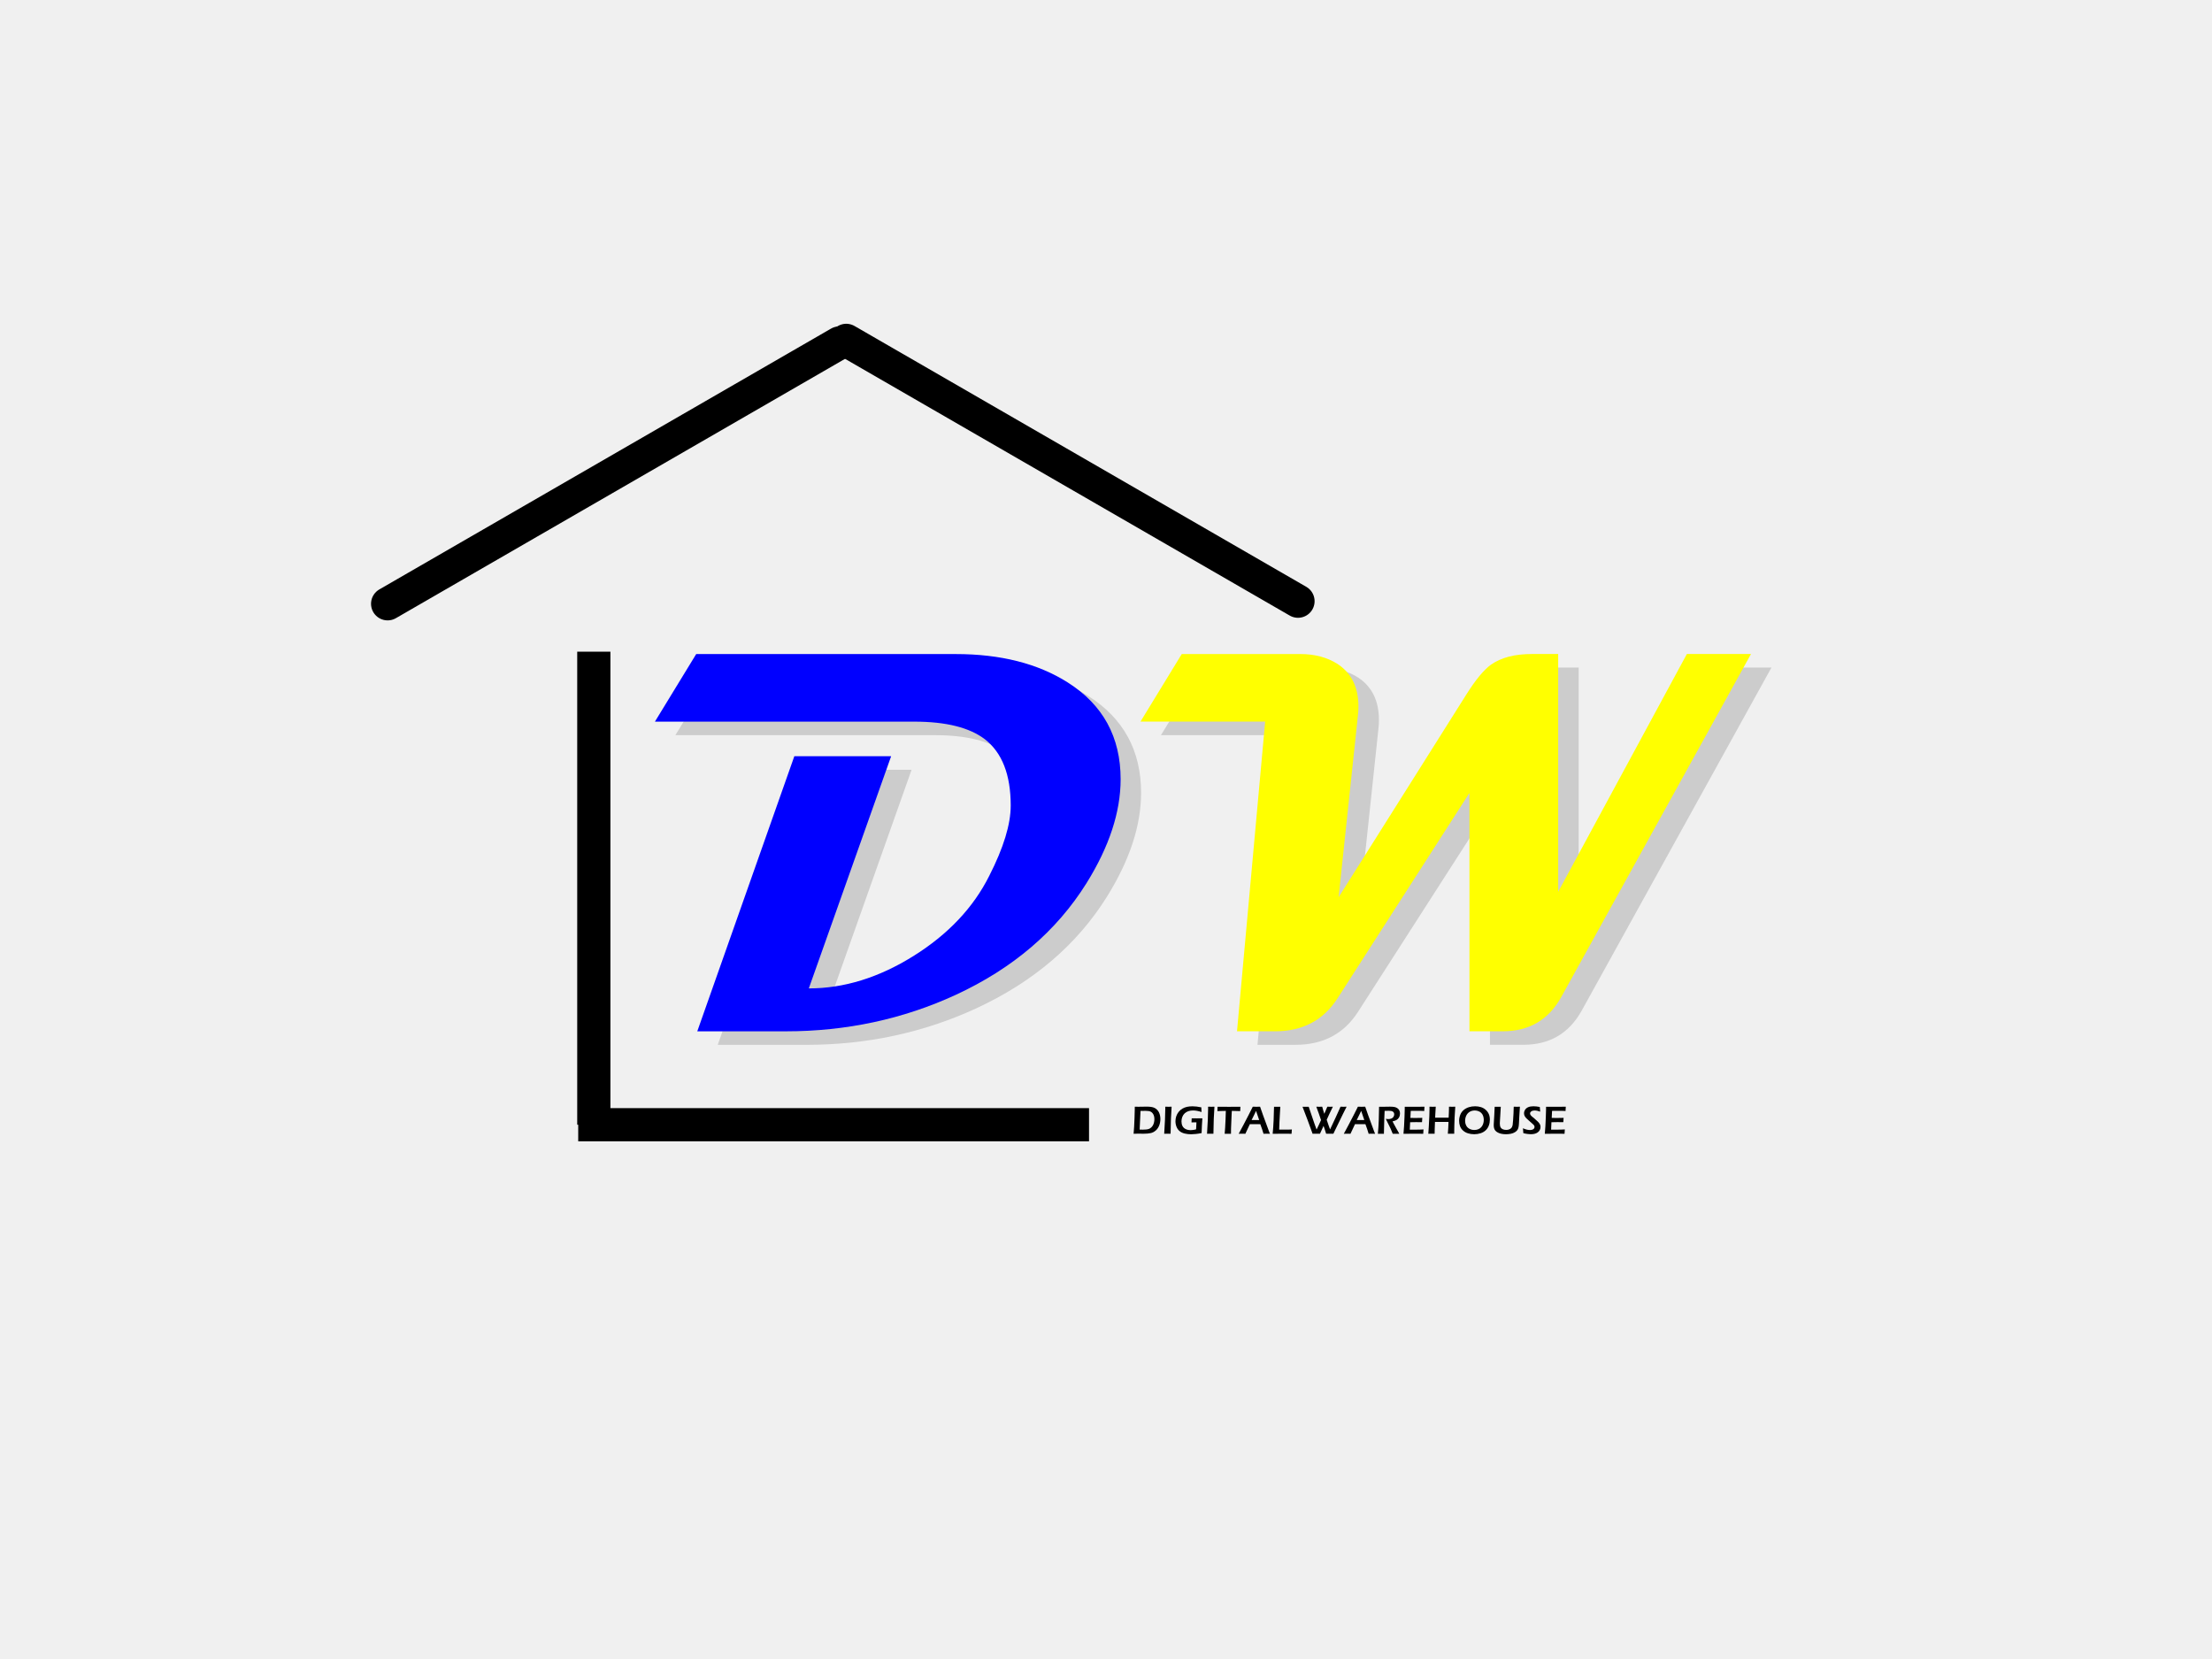
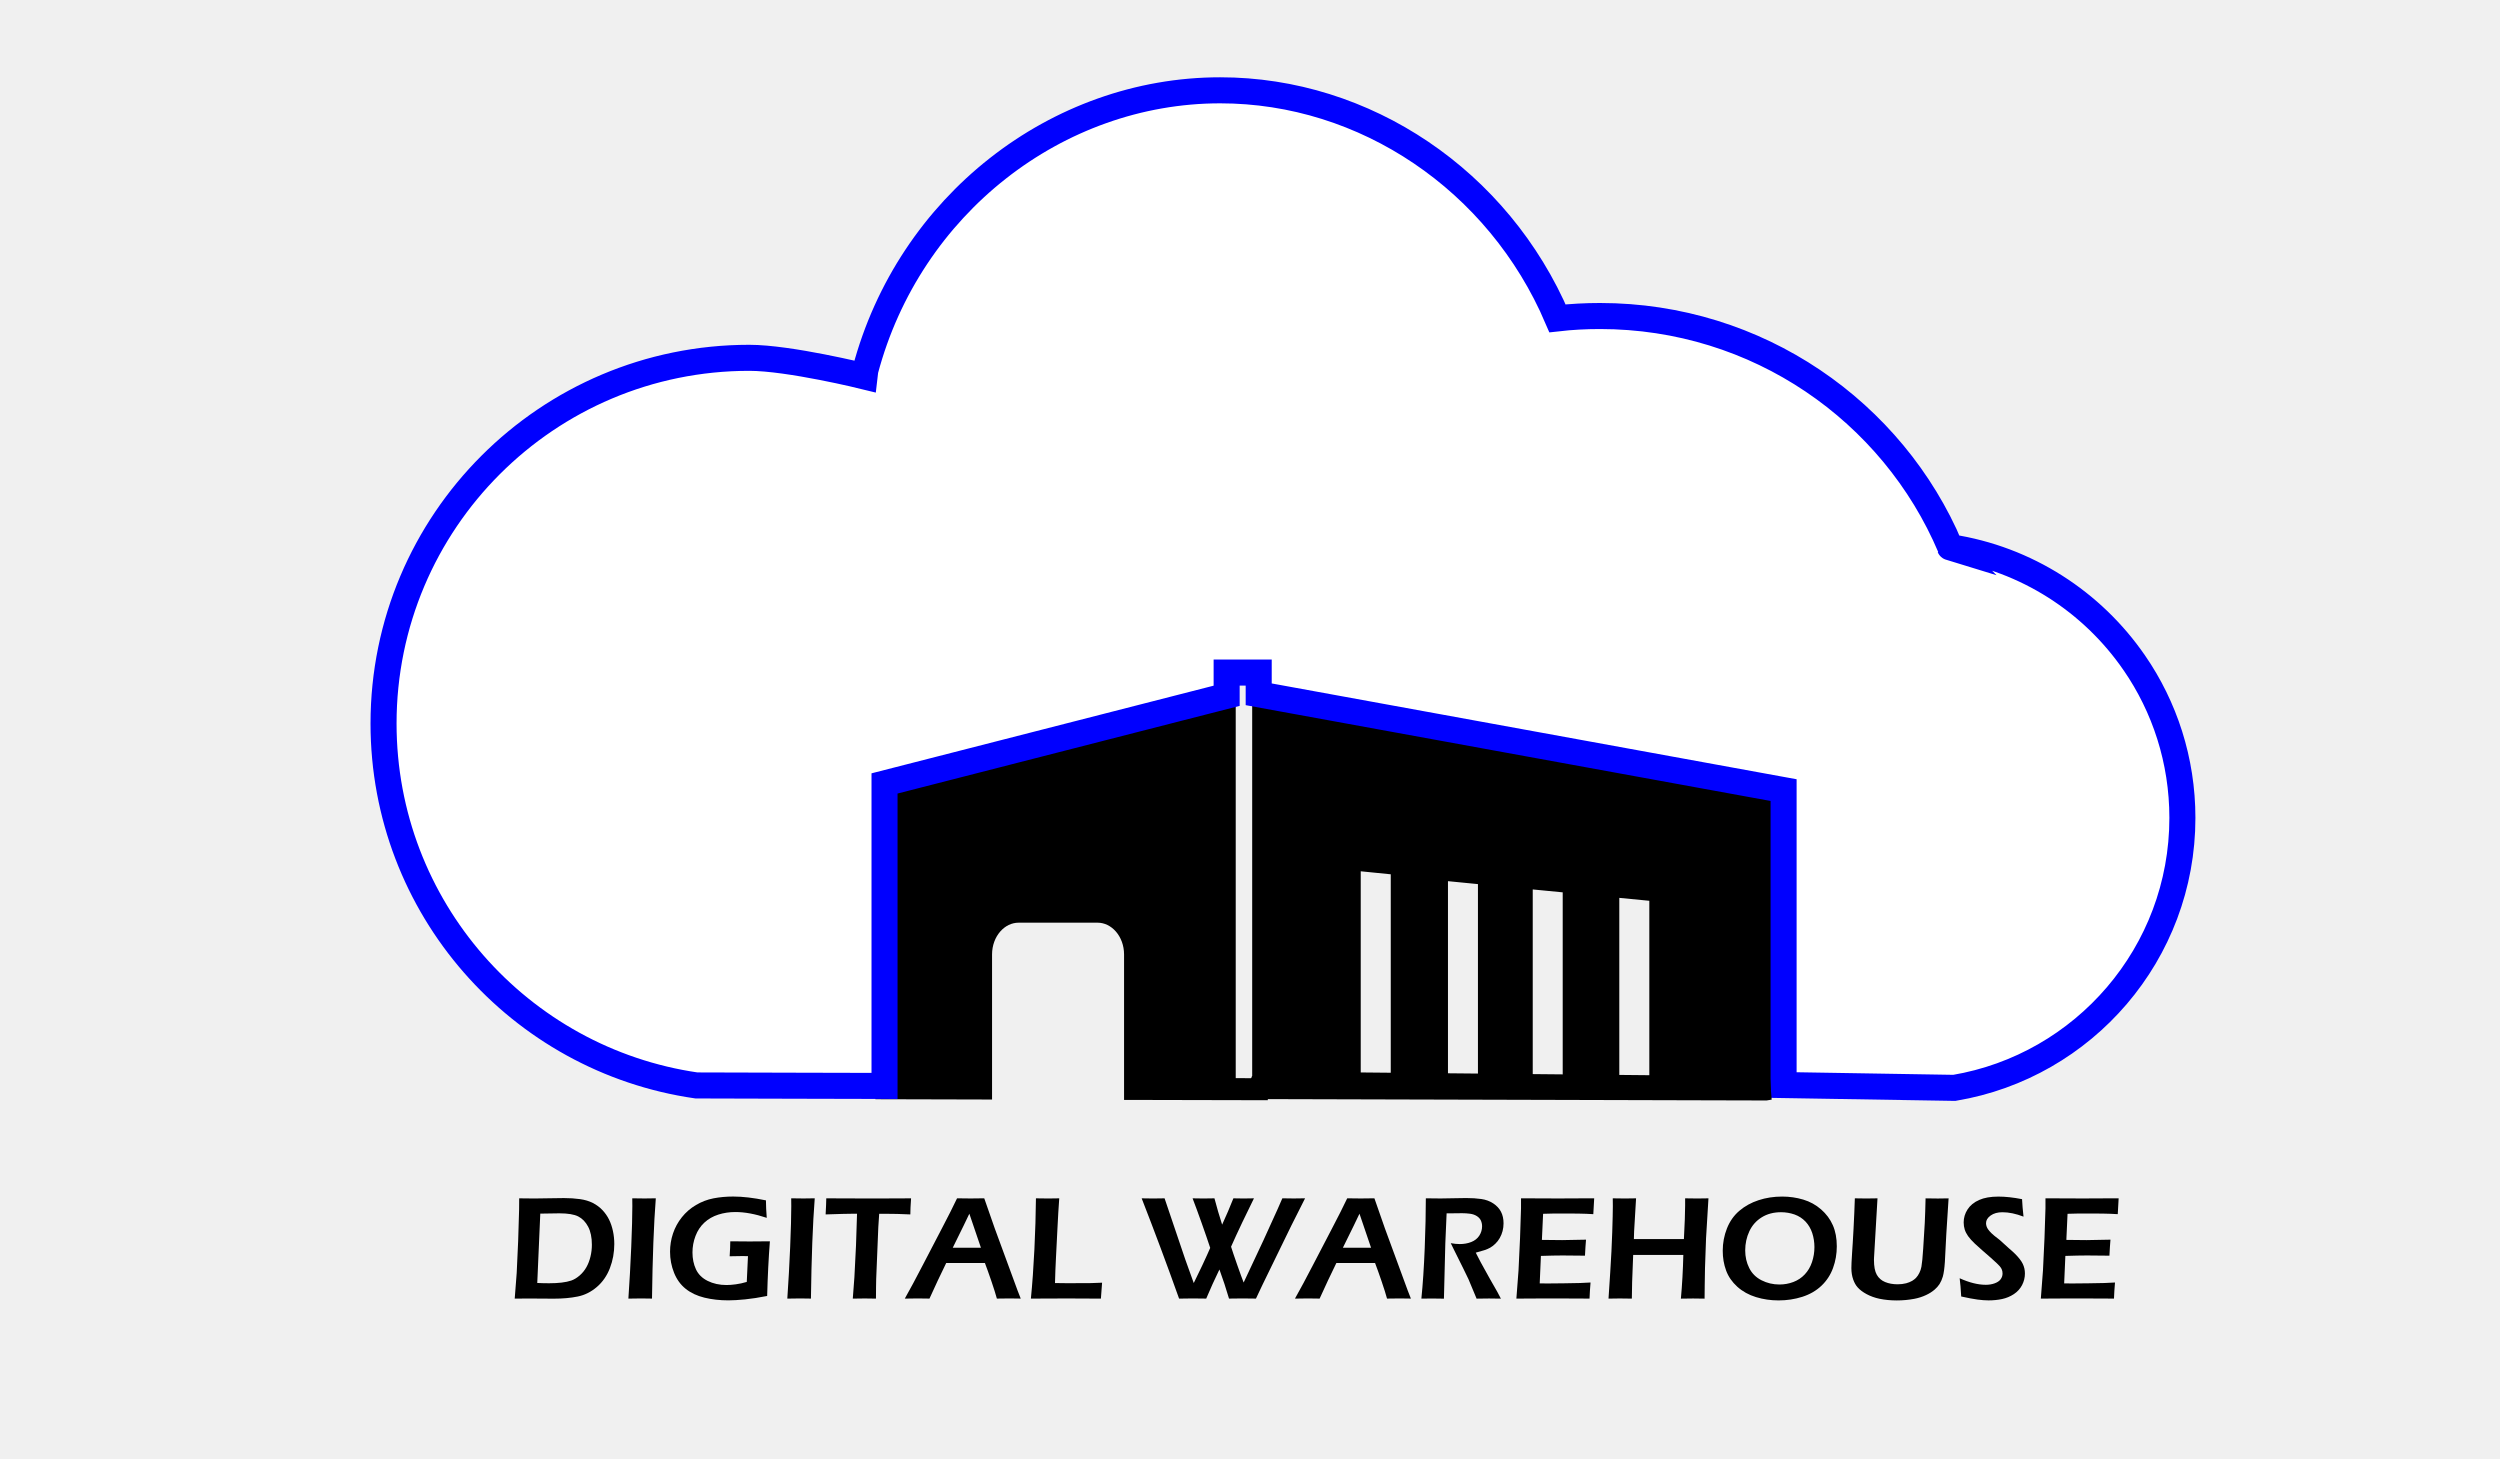
- <svg xmlns="http://www.w3.org/2000/svg" version="1.1" id="Layer_1" x="0px" y="0px" viewBox="0 0 800 600" style="enable-background:new 0 0 800 600;" xml:space="preserve">
+ <svg xmlns="http://www.w3.org/2000/svg" version="1.1" id="Layer_1" x="0px" y="0px" viewBox="0 0 960 560" style="enable-background:new 0 0 960 560;" xml:space="preserve">
  <style type="text/css">
- 	.st0{fill:#CCCCCC;}
- 	.st1{fill:none;}
- 	.st2{fill:#0000FF;}
- 	.st3{fill:#FFFF00;}
- 	.st4{stroke:#000000;stroke-width:12;stroke-linecap:round;stroke-miterlimit:10;}
- 	.st5{stroke:#000000;stroke-width:12;stroke-miterlimit:10;}
- 	.st6{fill:url(#SVGID_1_);stroke:#000000;stroke-width:12;stroke-miterlimit:10;}
+ 	.st0{stroke:#000000;stroke-width:5;stroke-miterlimit:10;}
+ 	.st1{stroke:#000000;stroke-width:7;stroke-miterlimit:10;}
+ 	.st2{fill:#FFFFFF;stroke:#0000FF;stroke-width:10;stroke-miterlimit:10;}
+ 	.st3{fill:none;stroke:#000000;stroke-width:9;stroke-miterlimit:10;}
+ 	.st4{fill:none;}
</style>
+   <polygon class="st0" points="635.84,416.97 635.84,343.63 619.31,342.03 619.31,416.86 602.58,416.74 602.58,340.39 586.07,338.79   586.07,416.63 570.03,416.54 570.03,337.23 553.52,335.61 553.52,416.42 536.55,415.75 536.55,333.47 520.02,331.81 520.02,415.09   504.02,416.09 484.77,415.96 483.34,415.94 483.34,266.61 684.91,303.4 684.91,416.66 750.47,417.74 " />
+   <path class="st1" d="M483.34,417.55v1.43l-48.2-0.11v-52.36c0-8.68-6.13-15.7-13.69-15.7h-30.29c-7.58,0-13.71,7.01-13.71,15.7v52.2  l-37.8-0.1V302.45l131.37-33.66v148.68L483.34,417.55z" />
+   <path class="st2" d="M838.04,314.07c0,52.07-37.88,95.31-87.57,103.67l-65.57-1.08V303.4l-201.56-36.79v-8.35h-12.31v8.92  l-131.37,33.66V417l-32.42-0.08h-0.11l-39.66-0.11h-0.05c-67.94-9.82-120.14-68.31-120.14-138.97  c0-77.56,62.89-140.44,140.44-140.44c15.36,0,44.28,7.14,44.28,7.14c0.09-0.77,0.18-1.53,0.27-2.3  C349.1,78.75,405.8,34.69,468.55,34.68c55.6-0.01,106.91,34.56,129.53,87.57c5.34-0.61,10.79-0.9,16.31-0.9  c60.53,0,112.45,36.61,134.54,88.79c-0.3-0.05-0.27,0.03,0.06,0.13c-0.03-0.03-0.05-0.08-0.06-0.13  c29.23,4.46,54.51,20.98,70.59,44.32c0.02,0.02,0.02,0.02,0.03,0.03C831.22,271.42,838.04,291.95,838.04,314.07z" />
+   <path class="st3" d="M679.57,417.82c-0.53,0.09-1.05,0.17-1.58,0.26l-23.09-0.06l-170.96-0.47l-0.6-0.01l0.62-0.04l0.42-1.05  l-0.45,1.1l0.02-0.05l14.56-0.95l12.49,0.09l12.14,0.09l11.73,0.09l12.13,0.09v0.54h-12.13v-0.63l12.13,0.09l11.78,0.07l12.13,0.09  v0.38H558.8v-0.47l12.13,0.09l12.29,0.09l12.14,0.09v0.21h-12.14v-0.3l-12.29-0.17l-12.13-0.17l-11.78-0.16l-12.13-0.17l-12.46-0.17  l-12.14-0.51v0.66h12.14v-0.15L679.57,417.82z" />
  <g>
-     <path class="st0" d="M412.69,286.72c0,11.83-4.11,24.34-12.31,37.53c-10.86,17.39-26.63,30.87-47.32,40.44   c-19.07,8.79-39.56,13.19-61.48,13.19h-32l35.1-99.49h35.01l-29.77,83.97c12.73,0,25.36-3.91,37.87-11.73   c12.51-7.82,21.64-17.49,27.39-28.99c5.17-10.15,7.76-18.62,7.76-25.41c0-11.12-3.1-19.1-9.31-23.95c-5.56-4.27-14.09-6.4-25.6-6.4   h-93.77l14.93-24.44h93.86c16.22,0,29.74,3.43,40.53,10.28C406.33,259.79,412.69,271.46,412.69,286.72z" />
-     <path class="st0" d="M640.67,241.43l-68.65,124.12c-4.59,8.21-11.6,12.31-21.04,12.31h-12.12v-86.2l-47.71,74.28   c-5.11,7.95-12.64,11.93-22.59,11.93h-13.77l10.18-112h-45.09l14.93-24.44h42.86c5.24,0,9.73,1.2,13.48,3.59   c5.04,3.3,7.56,8.44,7.56,15.42c0,1.03-0.06,2.1-0.19,3.2l-6.98,65.74l46.25-73.41c3.3-5.24,6.24-8.79,8.82-10.67   c3.62-2.58,8.57-3.88,14.84-3.88h9.5v86.01l46.54-86.01H640.67z" />
+     <path d="M197.65,498.67l0.76-9.82l0.56-12.27l0.37-12.22c0.02-0.53,0.03-1.93,0.03-4.2c2.09,0.04,4.05,0.06,5.9,0.06   c1.37,0,3.18-0.03,5.43-0.08c2.25-0.06,4.19-0.08,5.83-0.08c2.22,0,4.27,0.13,6.17,0.4c1.89,0.26,3.54,0.76,4.95,1.48   c1.41,0.72,2.63,1.63,3.67,2.72c1.03,1.09,1.88,2.3,2.54,3.63c0.66,1.33,1.16,2.8,1.51,4.43c0.35,1.63,0.52,3.29,0.52,4.98   c0,3.24-0.56,6.32-1.68,9.24c-1.12,2.92-2.79,5.34-5.01,7.25s-4.68,3.14-7.38,3.68c-2.7,0.55-5.76,0.82-9.18,0.82l-9.59-0.06   C202.44,498.61,200.64,498.63,197.65,498.67z M206.31,492.66c1.54,0.08,3.07,0.11,4.57,0.11c1.71,0,3.3-0.08,4.75-0.25   c1.46-0.17,2.71-0.44,3.77-0.8c1.05-0.37,2.11-1.01,3.18-1.93c1.06-0.92,1.93-1.99,2.61-3.2c0.68-1.21,1.19-2.56,1.55-4.05   c0.36-1.49,0.54-3,0.54-4.54c0-2.82-0.48-5.14-1.44-6.96c-0.96-1.81-2.22-3.12-3.79-3.92c-1.57-0.8-3.99-1.2-7.27-1.2   c-2.13,0-4.56,0.04-7.31,0.11L206.31,492.66z" />
+     <path d="M241.3,498.67c0.45-6.47,0.81-13.11,1.1-19.91c0.28-6.8,0.42-12,0.42-15.59l-0.03-3.02l4.72,0.06   c0.26,0,1.7-0.02,4.32-0.06c-0.77,9.89-1.25,22.73-1.46,38.51l-4.15-0.06C245.52,498.61,243.88,498.63,241.3,498.67z" />
+     <path d="M280.43,476.66c2.6,0.04,5.08,0.06,7.45,0.06c3.1,0,5.69-0.02,7.76-0.06c-0.49,6.3-0.85,13.3-1.05,20.99   c-3.12,0.62-5.94,1.06-8.46,1.31c-2.52,0.25-4.66,0.38-6.43,0.38c-3.31,0-6.38-0.35-9.21-1.04c-2.83-0.7-5.22-1.82-7.18-3.39   c-1.96-1.56-3.45-3.62-4.47-6.16c-1.02-2.55-1.54-5.24-1.54-8.08c0-2.43,0.38-4.77,1.14-7.03c0.76-2.26,1.89-4.33,3.39-6.21   c1.5-1.88,3.3-3.45,5.42-4.7c2.12-1.25,4.36-2.11,6.74-2.57c2.38-0.46,4.9-0.69,7.55-0.69c3.65,0,7.84,0.49,12.58,1.47   c0.02,2.13,0.12,4.37,0.31,6.71c-4.44-1.49-8.46-2.23-12.05-2.23c-2.31,0-4.5,0.33-6.56,0.99s-3.84,1.68-5.33,3.06   c-1.5,1.38-2.63,3.09-3.41,5.13c-0.78,2.04-1.17,4.15-1.17,6.33c0,2.43,0.45,4.59,1.34,6.5c0.89,1.91,2.39,3.39,4.5,4.44   c2.11,1.05,4.52,1.58,7.25,1.58c1,0,2.17-0.09,3.53-0.27c1.35-0.18,2.76-0.48,4.23-0.92l0.46-9.9l-2.23-0.03   c-1.26,0-2.86,0.03-4.8,0.08C280.35,479.93,280.43,478,280.43,476.66z" />
+     <path d="M302.33,498.67c0.45-6.47,0.81-13.11,1.1-19.91c0.28-6.8,0.42-12,0.42-15.59l-0.03-3.02l4.72,0.06   c0.26,0,1.7-0.02,4.32-0.06c-0.77,9.89-1.25,22.73-1.46,38.51l-4.15-0.06C306.54,498.61,304.91,498.63,302.33,498.67z" />
+     <path d="M327.47,498.67l0.62-8.24l0.62-12.27l0.39-12.08h-1.97l-1.83,0.03l-1.75,0.03l-6.51,0.2c0.15-2.71,0.23-4.77,0.25-6.18   c5.42,0.04,11.08,0.06,17.01,0.06l10.13-0.03l5.42-0.03c-0.19,2.68-0.28,4.74-0.28,6.18c-3.4-0.17-6.67-0.25-9.79-0.25h-2.17   l-0.34,5.15l-0.81,19.83l-0.06,3.32c-0.02,1.37-0.03,2.8-0.03,4.28l-4.29-0.06C331.6,498.61,330.06,498.63,327.47,498.67z" />
+     <path d="M347.44,498.67c1.96-3.46,4.25-7.74,6.89-12.84l7.42-14.25c2.31-4.4,4.23-8.21,5.76-11.43c2.44,0.04,4.18,0.06,5.19,0.06   c1.79,0,3.54-0.02,5.25-0.06l4.03,11.54l8.77,23.87l1.21,3.1l-4.23-0.06c-0.98,0-2.62,0.02-4.93,0.06   c-0.45-1.67-1.16-3.93-2.13-6.77c-0.97-2.84-1.8-5.14-2.47-6.91h-14.85c-2.2,4.48-4.34,9.04-6.43,13.68l-4.6-0.06   C351.46,498.61,349.83,498.63,347.44,498.67z M365.86,479.12h10.81l-4.44-13.06l-2.28,4.75L365.86,479.12z" />
+     <path d="M395.86,498.67c0.56-5.66,1.01-11.97,1.35-18.92c0.34-6.95,0.53-13.48,0.59-19.59c1.92,0.04,3.52,0.06,4.8,0.06   c0.87,0,2.25-0.02,4.15-0.06c-0.25,3.39-0.48,7.24-0.69,11.57l-0.57,11.31c-0.17,3.24-0.3,6.45-0.37,9.65l4.86,0.06   c4.56,0,7.55-0.01,8.98-0.04c1.43-0.03,2.84-0.08,4.24-0.16c-0.17,1.84-0.32,3.88-0.45,6.12c-4.95-0.04-9.18-0.06-12.7-0.06   l-8.89,0.03L395.86,498.67z" />
+     <path d="M452.77,498.67c-4.61-12.94-9.4-25.78-14.37-38.51c1.8,0.04,3.27,0.06,4.4,0.06c1.24,0,2.71-0.02,4.4-0.06l7.9,23.34   l3.3,9.19c0.71-1.39,1.79-3.62,3.23-6.69c1.44-3.07,2.47-5.34,3.09-6.81c-0.87-2.63-1.96-5.82-3.29-9.56s-2.49-6.9-3.48-9.47   c1.6,0.04,3,0.06,4.2,0.06c1.33,0,2.74-0.02,4.2-0.06c0.89,3.4,1.87,6.77,2.95,10.1c1.57-3.4,3.01-6.77,4.32-10.1   c1.64,0.04,2.96,0.06,3.95,0.06c1.15,0,2.47-0.02,3.95-0.06c-1.21,2.41-2.7,5.48-4.48,9.22c-1.78,3.74-3.21,6.86-4.31,9.36   c0.42,1.36,1.19,3.65,2.33,6.89c1.13,3.24,1.97,5.53,2.5,6.86l7.57-16.14l5.49-12.08l1.8-4.12c1.81,0.04,3.26,0.06,4.35,0.06   c1.21,0,2.67-0.02,4.38-0.06l-5.3,10.52l-11.08,22.74l-2.48,5.25c-2.01-0.04-3.73-0.06-5.16-0.06c-1.5,0-3.24,0.02-5.19,0.06   c-1.11-3.79-2.34-7.52-3.68-11.18c-1.78,3.66-3.47,7.39-5.07,11.18c-2.01-0.04-3.75-0.06-5.22-0.06   C456.45,498.61,454.71,498.63,452.77,498.67z" />
+     <path d="M497.26,498.67c1.96-3.46,4.25-7.74,6.89-12.84l7.42-14.25c2.31-4.4,4.23-8.21,5.76-11.43c2.45,0.04,4.18,0.06,5.19,0.06   c1.79,0,3.54-0.02,5.25-0.06l4.03,11.54l8.77,23.87l1.21,3.1l-4.23-0.06c-0.98,0-2.62,0.02-4.93,0.06   c-0.45-1.67-1.16-3.93-2.13-6.77c-0.97-2.84-1.8-5.14-2.47-6.91h-14.85c-2.2,4.48-4.34,9.04-6.43,13.68l-4.6-0.06   C501.27,498.61,499.65,498.63,497.26,498.67z M515.67,479.12h10.81l-4.44-13.06l-2.28,4.75L515.67,479.12z" />
+     <path d="M545.81,498.67c0.57-5.6,0.99-12.05,1.28-19.33s0.43-13.67,0.43-19.19c2.26,0.04,4.15,0.06,5.67,0.06   c1.64,0,3.24-0.03,4.81-0.08c1.57-0.06,3.23-0.08,4.98-0.08c2.18,0,4.13,0.12,5.85,0.37s3.25,0.81,4.58,1.69   c1.33,0.88,2.33,1.96,2.98,3.22c0.65,1.26,0.97,2.73,0.97,4.4c0,1.05-0.12,2.05-0.37,3c-0.25,0.95-0.61,1.84-1.09,2.68   c-0.48,0.84-1.05,1.57-1.71,2.2c-0.66,0.63-1.31,1.13-1.96,1.5c-0.65,0.37-1.39,0.68-2.21,0.95c-0.83,0.26-1.94,0.58-3.33,0.96   l1.92,3.72c0.62,1.18,1.8,3.31,3.53,6.38l2.85,4.99c0.15,0.26,0.6,1.12,1.35,2.57c-2.3-0.04-3.82-0.06-4.55-0.06   c-0.91,0-2.5,0.02-4.78,0.06l-3.13-7.5c-0.54-1.15-1.2-2.5-1.97-4.06l-3.41-6.86c-0.34-0.64-0.81-1.6-1.41-2.88   c1.26,0.23,2.41,0.34,3.45,0.34c1.62,0,3.1-0.26,4.43-0.79c1.34-0.53,2.36-1.34,3.08-2.44c0.71-1.1,1.07-2.3,1.07-3.6   c0-0.79-0.16-1.52-0.46-2.2c-0.31-0.68-0.83-1.25-1.57-1.72c-0.73-0.47-1.61-0.77-2.62-0.9s-2.03-0.2-3.05-0.2   c-0.56,0-1.34,0.01-2.31,0.03c-0.98,0.02-2.18,0.03-3.61,0.03l-0.5,11.6l-0.53,21.16l-4.38-0.06   C549.38,498.61,547.96,498.63,545.81,498.67z" />
+     <path d="M582.29,498.67l0.82-10.81l0.59-12.5l0.37-11.37v-3.84c4.65,0.04,9.49,0.06,14.53,0.06l5.42-0.03l8.15-0.03l-0.34,6.09   l-2.68-0.14c-0.73-0.04-1.75-0.07-3.05-0.08c-1.3-0.02-2.62-0.03-3.98-0.03c-2.93,0-4.83,0-5.69,0.01   c-0.86,0.01-2.15,0.04-3.88,0.1l-0.46,10.02c2.58,0.06,5.17,0.08,7.79,0.08c1.81,0,4.85-0.06,9.15-0.17   c-0.15,1.71-0.28,3.76-0.4,6.15c-5.02-0.06-7.9-0.08-8.63-0.08c-2.22,0-4.98,0.06-8.29,0.17l-0.46,10.55l3.1,0.03   c0.9,0,2.97-0.02,6.21-0.06l6.12-0.11l4.09-0.2c-0.19,2.18-0.32,4.24-0.39,6.18c-4.89-0.04-9.3-0.06-13.23-0.06l-9.28,0.03   L582.29,498.67z" />
+     <path d="M617.67,498.67l0.66-10.13c0.36-5.53,0.62-10.66,0.77-15.39s0.23-8.03,0.23-9.89l-0.03-3.1c2.21,0.04,3.78,0.06,4.7,0.06   c0.69,0,2.11-0.02,4.25-0.06l-0.75,12.72l-0.09,2.93h19.21l0.35-7.63c0.08-2.62,0.12-4.34,0.12-5.17v-2.85l4.72,0.06   c0.41,0,1.83-0.02,4.24-0.06l-0.93,15.38l-0.4,11.4l-0.11,6.69c-0.04,2.75-0.05,4.43-0.05,5.05l-4.41-0.06   c-0.55,0-2.11,0.02-4.69,0.06c0.49-5.32,0.8-10.92,0.94-16.79h-19.26l-0.4,10.38l-0.11,6.4l-4.63-0.06   C621.49,498.61,620.05,498.63,617.67,498.67z" />
+     <path d="M684.37,459.48c2.8,0,5.49,0.39,8.07,1.16s4.86,2.03,6.86,3.77c1.99,1.74,3.5,3.77,4.51,6.08c1.02,2.31,1.52,5.01,1.52,8.1   c0,2.9-0.48,5.67-1.44,8.31s-2.45,4.92-4.46,6.83s-4.46,3.32-7.35,4.25c-2.89,0.92-5.92,1.38-9.1,1.38c-3.01,0-5.9-0.42-8.68-1.27   c-2.77-0.85-5.16-2.17-7.17-3.98c-2-1.81-3.44-3.88-4.3-6.22c-0.87-2.34-1.3-4.88-1.3-7.6c0-2.99,0.54-5.85,1.62-8.58   c1.08-2.73,2.67-4.98,4.77-6.77c2.1-1.79,4.55-3.14,7.36-4.06C678.11,459.94,681.14,459.48,684.37,459.48z M683.92,465.49   c-2.84,0-5.31,0.65-7.42,1.96c-2.11,1.31-3.69,3.09-4.75,5.36c-1.06,2.27-1.59,4.72-1.59,7.35c0,2.45,0.51,4.7,1.54,6.76   s2.6,3.63,4.73,4.71c2.13,1.08,4.42,1.62,6.88,1.62c1.86,0,3.64-0.32,5.33-0.96c1.69-0.64,3.16-1.61,4.39-2.92   c1.23-1.31,2.16-2.88,2.78-4.73c0.62-1.84,0.93-3.76,0.93-5.76c0-1.86-0.28-3.65-0.83-5.36c-0.56-1.71-1.42-3.18-2.58-4.42   c-1.17-1.23-2.57-2.14-4.22-2.74C687.45,465.79,685.73,465.49,683.92,465.49z" />
+     <path d="M712.26,460.16c2.18,0.04,3.65,0.06,4.42,0.06c0.96,0,2.38-0.02,4.28-0.06l-1.33,22.77c-0.02,0.26-0.03,0.55-0.03,0.85   c0,2.54,0.36,4.45,1.09,5.73c0.72,1.28,1.79,2.21,3.19,2.79c1.4,0.58,3.01,0.87,4.81,0.87c1.15,0,2.24-0.13,3.27-0.39   c0.85-0.23,1.62-0.54,2.31-0.93c0.56-0.34,1.06-0.73,1.5-1.18c0.51-0.54,0.93-1.18,1.27-1.89c0.36-0.7,0.62-1.49,0.79-2.37   c0.24-1.33,0.47-3.66,0.68-6.97l0.6-9.82c0.13-2.86,0.24-6.01,0.31-9.45c2.12,0.04,3.7,0.06,4.73,0.06l4.11-0.06l-0.87,13.6   l-0.56,10.81c-0.17,2.52-0.43,4.4-0.79,5.64c-0.3,1.03-0.72,1.99-1.27,2.88c-0.53,0.79-1.16,1.5-1.89,2.12   c-0.94,0.81-2.04,1.51-3.3,2.09c-1.41,0.66-2.91,1.14-4.49,1.44c-2.18,0.41-4.43,0.62-6.74,0.62c-2.37,0-4.59-0.22-6.66-0.65   c-1.77-0.38-3.39-0.96-4.87-1.75s-2.65-1.67-3.51-2.65c-0.7-0.79-1.25-1.78-1.67-2.96c-0.47-1.32-0.71-2.78-0.71-4.4   c0-0.56,0.02-1.29,0.06-2.19c0.04-0.89,0.1-2.04,0.2-3.46l0.26-3.98c0.09-1.24,0.2-3.07,0.31-5.47l0.29-6.12   C712.14,464.04,712.2,462.19,712.26,460.16z" />
+     <path d="M753.1,497.85c-0.15-2.86-0.35-5.19-0.59-7c3.69,1.67,7.04,2.51,10.04,2.51c1.2,0,2.33-0.18,3.37-0.55   c1.04-0.37,1.81-0.88,2.31-1.55c0.5-0.67,0.75-1.42,0.75-2.24c0-0.64-0.12-1.21-0.36-1.72c-0.36-0.7-0.96-1.42-1.8-2.17   c-1.08-1.03-2.99-2.74-5.75-5.11c-1.32-1.15-2.22-1.96-2.72-2.45c-1.13-1.07-1.99-2.04-2.6-2.89c-0.6-0.86-1.04-1.71-1.3-2.55   c-0.26-0.85-0.4-1.75-0.4-2.71c0-1.77,0.49-3.43,1.48-4.98s2.46-2.77,4.43-3.64c1.96-0.88,4.44-1.31,7.43-1.31   c2.69,0,5.72,0.33,9.08,0.99c0.09,1.96,0.28,4.19,0.56,6.71c-2.93-1.13-5.63-1.69-8.11-1.69c-1.84,0-3.35,0.42-4.52,1.26   c-1.17,0.84-1.76,1.81-1.76,2.92c0,0.3,0.04,0.62,0.12,0.95c0.08,0.33,0.21,0.65,0.37,0.96c0.16,0.31,0.46,0.71,0.88,1.21   c0.42,0.5,1.03,1.08,1.84,1.75c0.81,0.67,1.5,1.21,2.07,1.62l3.48,3.16c0.88,0.73,1.67,1.45,2.37,2.14c0.7,0.7,1.29,1.36,1.79,2   s0.89,1.25,1.17,1.83s0.49,1.18,0.63,1.79c0.14,0.61,0.21,1.26,0.21,1.93c0,1.58-0.37,3.07-1.1,4.47c-0.73,1.4-1.79,2.55-3.16,3.46   c-1.37,0.9-2.88,1.53-4.51,1.88c-1.64,0.35-3.37,0.52-5.19,0.52c-1.2,0-2.61-0.1-4.2-0.31   C757.82,498.83,755.71,498.43,753.1,497.85z" />
+     <path d="M783.68,498.67l0.82-10.81l0.59-12.5l0.37-11.37v-3.84c4.65,0.04,9.49,0.06,14.53,0.06l5.42-0.03l8.15-0.03l-0.34,6.09   l-2.68-0.14c-0.73-0.04-1.75-0.07-3.05-0.08c-1.3-0.02-2.62-0.03-3.98-0.03c-2.93,0-4.83,0-5.69,0.01   c-0.86,0.01-2.15,0.04-3.88,0.1l-0.46,10.02c2.58,0.06,5.17,0.08,7.79,0.08c1.81,0,4.85-0.06,9.15-0.17   c-0.15,1.71-0.28,3.76-0.4,6.15c-5.02-0.06-7.9-0.08-8.63-0.08c-2.22,0-4.98,0.06-8.29,0.17l-0.46,10.55l3.1,0.03   c0.9,0,2.97-0.02,6.21-0.06l6.12-0.11l4.09-0.2c-0.19,2.18-0.32,4.24-0.39,6.18c-4.89-0.04-9.3-0.06-13.23-0.06l-9.28,0.03   L783.68,498.67z" />
  </g>
  <g>
-     <rect x="465.77" y="479.1" class="st1" width="3.67" height="12.22" />
-   </g>
-   <g>
-     <path class="st2" d="M405.29,281.83c0,11.83-4.11,24.34-12.31,37.53c-10.86,17.39-26.63,30.87-47.32,40.44   c-19.07,8.79-39.56,13.19-61.48,13.19h-32l35.1-99.49h35.01l-29.77,83.97c12.73,0,25.36-3.91,37.87-11.73   c12.51-7.82,21.64-17.49,27.39-28.99c5.17-10.15,7.76-18.62,7.76-25.41c0-11.12-3.1-19.1-9.31-23.95c-5.56-4.27-14.09-6.4-25.6-6.4   h-93.77l14.93-24.44h93.86c16.23,0,29.74,3.43,40.53,10.28C398.92,254.9,405.29,266.57,405.29,281.83z" />
-     <path class="st3" d="M633.26,236.54l-68.65,124.12c-4.59,8.21-11.6,12.31-21.04,12.31h-12.12v-86.2l-47.71,74.28   c-5.11,7.95-12.64,11.93-22.59,11.93h-13.77l10.18-112h-45.09l14.93-24.44h42.86c5.24,0,9.73,1.2,13.48,3.59   c5.04,3.3,7.56,8.44,7.56,15.42c0,1.03-0.06,2.1-0.19,3.2l-6.98,65.74l46.25-73.41c3.3-5.24,6.24-8.79,8.82-10.67   c3.62-2.58,8.57-3.88,14.84-3.88h9.5v86.01l46.54-86.01H633.26z" />
-   </g>
-   <line class="st4" x1="469.44" y1="217.43" x2="306.06" y2="123.1" />
-   <line class="st4" x1="140.19" y1="218.37" x2="303.56" y2="124.04" />
-   <line class="st5" x1="214.76" y1="406.77" x2="214.76" y2="235.69" />
-   <linearGradient id="SVGID_1_" gradientUnits="userSpaceOnUse" x1="209.117" y1="406.765" x2="393.861" y2="406.765">
-     <stop offset="0" style="stop-color:#0000FF" />
-     <stop offset="1" style="stop-color:#3DDEED;stop-opacity:0" />
-   </linearGradient>
-   <line class="st6" x1="209.12" y1="406.77" x2="393.86" y2="406.77" />
-   <g>
-     <path d="M409.98,410.04l0.19-2.49l0.14-3.12l0.09-3.1c0-0.13,0.01-0.49,0.01-1.07c0.53,0.01,1.03,0.01,1.5,0.01   c0.35,0,0.81-0.01,1.38-0.02c0.57-0.01,1.06-0.02,1.48-0.02c0.56,0,1.08,0.03,1.56,0.1c0.48,0.07,0.9,0.19,1.26,0.38   c0.36,0.18,0.67,0.41,0.93,0.69c0.26,0.28,0.48,0.58,0.64,0.92s0.29,0.71,0.38,1.12c0.09,0.41,0.13,0.83,0.13,1.26   c0,0.82-0.14,1.6-0.43,2.34s-0.71,1.36-1.27,1.84c-0.56,0.48-1.19,0.8-1.87,0.93c-0.68,0.14-1.46,0.21-2.33,0.21l-2.43-0.01   C411.19,410.03,410.74,410.03,409.98,410.04z M412.17,408.52c0.39,0.02,0.78,0.03,1.16,0.03c0.43,0,0.84-0.02,1.21-0.06   s0.69-0.11,0.96-0.2c0.27-0.09,0.54-0.26,0.81-0.49c0.27-0.23,0.49-0.5,0.66-0.81c0.17-0.31,0.3-0.65,0.39-1.03   s0.14-0.76,0.14-1.15c0-0.72-0.12-1.3-0.37-1.76c-0.24-0.46-0.56-0.79-0.96-1c-0.4-0.2-1.01-0.3-1.84-0.3   c-0.54,0-1.16,0.01-1.85,0.03L412.17,408.52z" />
-     <path d="M421.05,410.04c0.11-1.64,0.21-3.33,0.28-5.05s0.11-3.04,0.11-3.96l-0.01-0.77l1.2,0.01c0.07,0,0.43,0,1.1-0.01   c-0.2,2.51-0.32,5.77-0.37,9.77l-1.05-0.01C422.12,410.03,421.71,410.03,421.05,410.04z" />
-     <path d="M430.99,404.46c0.66,0.01,1.29,0.01,1.89,0.01c0.79,0,1.44,0,1.97-0.01c-0.13,1.6-0.21,3.38-0.27,5.33   c-0.79,0.16-1.51,0.27-2.15,0.33s-1.18,0.1-1.63,0.1c-0.84,0-1.62-0.09-2.34-0.26c-0.72-0.18-1.33-0.46-1.82-0.86   c-0.5-0.4-0.87-0.92-1.13-1.56c-0.26-0.65-0.39-1.33-0.39-2.05c0-0.62,0.1-1.21,0.29-1.78c0.19-0.57,0.48-1.1,0.86-1.58   s0.84-0.88,1.38-1.19s1.11-0.53,1.71-0.65s1.24-0.18,1.92-0.18c0.93,0,1.99,0.12,3.19,0.37c0,0.54,0.03,1.11,0.08,1.7   c-1.13-0.38-2.15-0.57-3.06-0.57c-0.59,0-1.14,0.08-1.67,0.25c-0.52,0.17-0.97,0.43-1.35,0.78c-0.38,0.35-0.67,0.79-0.87,1.3   c-0.2,0.52-0.3,1.05-0.3,1.61c0,0.62,0.11,1.17,0.34,1.65c0.23,0.48,0.61,0.86,1.14,1.13c0.53,0.27,1.15,0.4,1.84,0.4   c0.25,0,0.55-0.02,0.9-0.07c0.34-0.04,0.7-0.12,1.07-0.23l0.12-2.51l-0.57-0.01c-0.32,0-0.73,0.01-1.22,0.02   C430.96,405.28,430.99,404.79,430.99,404.46z" />
-     <path d="M436.54,410.04c0.11-1.64,0.21-3.33,0.28-5.05s0.11-3.04,0.11-3.96l-0.01-0.77l1.2,0.01c0.07,0,0.43,0,1.1-0.01   c-0.2,2.51-0.32,5.77-0.37,9.77l-1.05-0.01C437.61,410.03,437.2,410.03,436.54,410.04z" />
-     <path d="M442.92,410.04l0.16-2.09l0.16-3.11l0.1-3.06h-0.5l-0.46,0.01l-0.44,0.01l-1.65,0.05c0.04-0.69,0.06-1.21,0.06-1.57   c1.37,0.01,2.81,0.01,4.32,0.01l2.57-0.01l1.37-0.01c-0.05,0.68-0.07,1.2-0.07,1.57c-0.86-0.04-1.69-0.06-2.48-0.06h-0.55   l-0.08,1.31l-0.21,5.03l-0.01,0.84c0,0.35-0.01,0.71-0.01,1.09l-1.09-0.01C443.97,410.03,443.58,410.03,442.92,410.04z" />
-     <path d="M447.99,410.04c0.5-0.88,1.08-1.96,1.75-3.26l1.88-3.62c0.59-1.12,1.08-2.08,1.46-2.9c0.62,0.01,1.06,0.01,1.32,0.01   c0.45,0,0.9,0,1.33-0.01l1.02,2.93l2.23,6.06l0.31,0.79l-1.07-0.01c-0.25,0-0.67,0-1.25,0.01c-0.11-0.42-0.29-1-0.54-1.72   c-0.25-0.72-0.46-1.3-0.63-1.75h-3.77c-0.56,1.14-1.1,2.29-1.63,3.47l-1.17-0.01C449.01,410.03,448.6,410.03,447.99,410.04z    M452.66,405.08h2.74l-1.13-3.31l-0.58,1.21L452.66,405.08z" />
-     <path d="M460.28,410.04c0.14-1.44,0.26-3.04,0.34-4.8c0.08-1.76,0.13-3.42,0.15-4.97c0.49,0.01,0.89,0.01,1.22,0.01   c0.22,0,0.57,0,1.05-0.01c-0.06,0.86-0.12,1.84-0.17,2.94l-0.15,2.87c-0.04,0.82-0.08,1.64-0.09,2.45l1.23,0.01   c1.16,0,1.92,0,2.28-0.01c0.36-0.01,0.72-0.02,1.08-0.04c-0.04,0.47-0.08,0.99-0.11,1.55c-1.26-0.01-2.33-0.01-3.22-0.01   l-2.26,0.01L460.28,410.04z" />
-     <path d="M474.72,410.04c-1.17-3.28-2.39-6.54-3.65-9.77c0.46,0.01,0.83,0.01,1.12,0.01c0.31,0,0.69,0,1.12-0.01l2.01,5.92   l0.84,2.33c0.18-0.35,0.45-0.92,0.82-1.7c0.37-0.78,0.63-1.36,0.79-1.73c-0.22-0.67-0.5-1.48-0.83-2.43   c-0.34-0.95-0.63-1.75-0.88-2.4c0.41,0.01,0.76,0.01,1.07,0.01c0.34,0,0.69,0,1.07-0.01c0.23,0.86,0.47,1.72,0.75,2.56   c0.4-0.86,0.76-1.72,1.1-2.56c0.42,0.01,0.75,0.01,1,0.01c0.29,0,0.63,0,1-0.01c-0.31,0.61-0.68,1.39-1.14,2.34   c-0.45,0.95-0.82,1.74-1.09,2.38c0.11,0.34,0.3,0.93,0.59,1.75c0.29,0.82,0.5,1.4,0.63,1.74l1.92-4.1l1.39-3.06l0.46-1.05   c0.46,0.01,0.83,0.01,1.1,0.01c0.31,0,0.68,0,1.11-0.01l-1.34,2.67l-2.81,5.77l-0.63,1.33c-0.51-0.01-0.95-0.01-1.31-0.01   c-0.38,0-0.82,0-1.32,0.01c-0.28-0.96-0.59-1.91-0.93-2.84c-0.45,0.93-0.88,1.88-1.29,2.84c-0.51-0.01-0.95-0.01-1.33-0.01   C475.65,410.03,475.21,410.03,474.72,410.04z" />
-     <path d="M486.01,410.04c0.5-0.88,1.08-1.96,1.75-3.26l1.88-3.62c0.59-1.12,1.08-2.08,1.46-2.9c0.62,0.01,1.06,0.01,1.32,0.01   c0.45,0,0.9,0,1.33-0.01l1.02,2.93l2.23,6.06l0.31,0.79l-1.07-0.01c-0.25,0-0.67,0-1.25,0.01c-0.11-0.42-0.29-1-0.54-1.72   c-0.25-0.72-0.46-1.3-0.63-1.75h-3.77c-0.56,1.14-1.1,2.29-1.63,3.47l-1.17-0.01C487.03,410.03,486.62,410.03,486.01,410.04z    M490.68,405.08h2.74l-1.13-3.31l-0.58,1.21L490.68,405.08z" />
-     <path d="M498.33,410.04c0.14-1.42,0.25-3.06,0.32-4.9c0.07-1.85,0.11-3.47,0.11-4.87c0.57,0.01,1.05,0.01,1.44,0.01   c0.42,0,0.82-0.01,1.22-0.02c0.4-0.01,0.82-0.02,1.26-0.02c0.55,0,1.05,0.03,1.49,0.09c0.44,0.06,0.82,0.21,1.16,0.43   s0.59,0.5,0.75,0.82c0.17,0.32,0.25,0.69,0.25,1.12c0,0.27-0.03,0.52-0.09,0.76c-0.06,0.24-0.15,0.47-0.28,0.68   c-0.12,0.21-0.27,0.4-0.43,0.56s-0.33,0.29-0.5,0.38c-0.17,0.09-0.35,0.17-0.56,0.24c-0.21,0.07-0.49,0.15-0.84,0.24l0.49,0.95   c0.16,0.3,0.46,0.84,0.89,1.62l0.72,1.27c0.04,0.07,0.15,0.28,0.34,0.65c-0.58-0.01-0.97-0.01-1.16-0.01c-0.23,0-0.63,0-1.21,0.01   l-0.79-1.9c-0.14-0.29-0.31-0.63-0.5-1.03l-0.86-1.74c-0.09-0.16-0.21-0.41-0.36-0.73c0.32,0.06,0.61,0.09,0.87,0.09   c0.41,0,0.79-0.07,1.13-0.2c0.34-0.13,0.6-0.34,0.78-0.62c0.18-0.28,0.27-0.58,0.27-0.91c0-0.2-0.04-0.39-0.12-0.56   c-0.08-0.17-0.21-0.32-0.4-0.44c-0.19-0.12-0.41-0.2-0.67-0.23c-0.26-0.03-0.52-0.05-0.77-0.05c-0.14,0-0.34,0-0.59,0.01   c-0.25,0-0.55,0.01-0.92,0.01l-0.13,2.94l-0.13,5.37l-1.11-0.01C499.24,410.03,498.88,410.03,498.33,410.04z" />
-     <path d="M507.59,410.04l0.21-2.74l0.15-3.17l0.09-2.89v-0.97c1.18,0.01,2.41,0.01,3.69,0.01l1.38-0.01l2.07-0.01l-0.09,1.55   l-0.68-0.04c-0.19-0.01-0.44-0.02-0.77-0.02s-0.67-0.01-1.01-0.01c-0.74,0-1.23,0-1.44,0c-0.22,0-0.55,0.01-0.98,0.03l-0.12,2.54   c0.65,0.01,1.31,0.02,1.98,0.02c0.46,0,1.23-0.01,2.32-0.04c-0.04,0.43-0.07,0.96-0.1,1.56c-1.27-0.01-2-0.02-2.19-0.02   c-0.56,0-1.26,0.01-2.11,0.04l-0.12,2.68l0.79,0.01c0.23,0,0.75,0,1.58-0.01l1.55-0.03l1.04-0.05c-0.05,0.55-0.08,1.08-0.1,1.57   c-1.24-0.01-2.36-0.01-3.36-0.01l-2.36,0.01L507.59,410.04z" />
-     <path d="M516.57,410.04l0.17-2.57c0.09-1.4,0.16-2.71,0.2-3.91c0.04-1.2,0.06-2.04,0.06-2.51l-0.01-0.79   c0.56,0.01,0.96,0.01,1.19,0.01c0.18,0,0.54,0,1.08-0.01l-0.19,3.23l-0.02,0.74h4.87l0.09-1.94c0.02-0.66,0.03-1.1,0.03-1.31v-0.72   l1.2,0.01c0.11,0,0.46,0,1.08-0.01l-0.24,3.9l-0.1,2.89l-0.03,1.7c-0.01,0.7-0.01,1.12-0.01,1.28l-1.12-0.01   c-0.14,0-0.54,0-1.19,0.01c0.12-1.35,0.2-2.77,0.24-4.26h-4.89l-0.1,2.63l-0.03,1.63l-1.18-0.01   C517.54,410.03,517.17,410.03,516.57,410.04z" />
-     <path d="M533.5,400.1c0.71,0,1.39,0.1,2.05,0.29c0.65,0.2,1.23,0.51,1.74,0.96s0.89,0.96,1.15,1.54c0.26,0.59,0.39,1.27,0.39,2.05   c0,0.74-0.12,1.44-0.37,2.11s-0.62,1.25-1.13,1.73s-1.13,0.84-1.87,1.08c-0.73,0.23-1.5,0.35-2.31,0.35c-0.76,0-1.5-0.11-2.2-0.32   s-1.31-0.55-1.82-1.01c-0.51-0.46-0.87-0.98-1.09-1.58c-0.22-0.59-0.33-1.24-0.33-1.93c0-0.76,0.14-1.48,0.41-2.18   s0.68-1.26,1.21-1.72c0.53-0.45,1.16-0.8,1.87-1.03C531.91,400.21,532.67,400.1,533.5,400.1z M533.38,401.62   c-0.72,0-1.35,0.17-1.88,0.5c-0.53,0.33-0.94,0.79-1.21,1.36c-0.27,0.58-0.41,1.2-0.41,1.87c0,0.62,0.13,1.19,0.39,1.71   c0.26,0.52,0.66,0.92,1.2,1.2s1.12,0.41,1.75,0.41c0.47,0,0.92-0.08,1.35-0.24s0.8-0.41,1.11-0.74c0.31-0.33,0.55-0.73,0.71-1.2   s0.24-0.95,0.24-1.46c0-0.47-0.07-0.93-0.21-1.36c-0.14-0.43-0.36-0.81-0.66-1.12s-0.65-0.54-1.07-0.69   C534.28,401.7,533.84,401.62,533.38,401.62z" />
-     <path d="M540.57,400.27c0.55,0.01,0.93,0.01,1.12,0.01c0.24,0,0.61,0,1.09-0.01l-0.34,5.78c0,0.07-0.01,0.14-0.01,0.21   c0,0.64,0.09,1.13,0.28,1.45c0.18,0.33,0.45,0.56,0.81,0.71c0.36,0.15,0.76,0.22,1.22,0.22c0.29,0,0.57-0.03,0.83-0.1   c0.21-0.06,0.41-0.14,0.59-0.24c0.14-0.09,0.27-0.19,0.38-0.3c0.13-0.14,0.24-0.3,0.32-0.48c0.09-0.18,0.16-0.38,0.2-0.6   c0.06-0.34,0.12-0.93,0.17-1.77l0.15-2.49c0.03-0.73,0.06-1.52,0.08-2.4c0.54,0.01,0.94,0.01,1.2,0.01l1.04-0.01l-0.22,3.45   l-0.14,2.74c-0.04,0.64-0.11,1.12-0.2,1.43c-0.08,0.26-0.18,0.51-0.32,0.73c-0.13,0.2-0.29,0.38-0.48,0.54   c-0.24,0.21-0.52,0.38-0.84,0.53c-0.36,0.17-0.74,0.29-1.14,0.37c-0.55,0.1-1.12,0.16-1.71,0.16c-0.6,0-1.17-0.05-1.69-0.17   c-0.45-0.09-0.86-0.24-1.24-0.44c-0.38-0.2-0.67-0.42-0.89-0.67c-0.18-0.2-0.32-0.45-0.42-0.75c-0.12-0.33-0.18-0.71-0.18-1.12   c0-0.14,0-0.33,0.01-0.55s0.03-0.52,0.05-0.88l0.06-1.01c0.02-0.32,0.05-0.78,0.08-1.39l0.07-1.55   C540.54,401.25,540.56,400.78,540.57,400.27z" />
-     <path d="M550.94,409.83c-0.04-0.73-0.09-1.32-0.15-1.78c0.94,0.42,1.79,0.64,2.55,0.64c0.3,0,0.59-0.05,0.86-0.14   c0.26-0.09,0.46-0.22,0.59-0.39c0.13-0.17,0.19-0.36,0.19-0.57c0-0.16-0.03-0.31-0.09-0.44c-0.09-0.18-0.24-0.36-0.46-0.55   c-0.27-0.26-0.76-0.69-1.46-1.3c-0.33-0.29-0.56-0.5-0.69-0.62c-0.29-0.27-0.51-0.52-0.66-0.73c-0.15-0.22-0.26-0.43-0.33-0.65   c-0.07-0.21-0.1-0.44-0.1-0.69c0-0.45,0.13-0.87,0.38-1.26c0.25-0.39,0.63-0.7,1.12-0.92s1.13-0.33,1.89-0.33   c0.68,0,1.45,0.08,2.31,0.25c0.02,0.5,0.07,1.06,0.14,1.7c-0.74-0.29-1.43-0.43-2.06-0.43c-0.47,0-0.85,0.11-1.15,0.32   c-0.3,0.21-0.45,0.46-0.45,0.74c0,0.08,0.01,0.16,0.03,0.24c0.02,0.08,0.05,0.16,0.09,0.24c0.04,0.08,0.12,0.18,0.22,0.31   c0.11,0.13,0.26,0.27,0.47,0.44c0.21,0.17,0.38,0.31,0.53,0.41l0.88,0.8c0.22,0.19,0.42,0.37,0.6,0.54   c0.18,0.18,0.33,0.35,0.45,0.51s0.23,0.32,0.3,0.47c0.07,0.15,0.13,0.3,0.16,0.45c0.04,0.16,0.05,0.32,0.05,0.49   c0,0.4-0.09,0.78-0.28,1.13c-0.19,0.36-0.45,0.65-0.8,0.88c-0.35,0.23-0.73,0.39-1.15,0.48c-0.42,0.09-0.85,0.13-1.32,0.13   c-0.31,0-0.66-0.03-1.07-0.08C552.13,410.08,551.6,409.98,550.94,409.83z" />
-     <path d="M558.7,410.04l0.21-2.74l0.15-3.17l0.09-2.89v-0.97c1.18,0.01,2.41,0.01,3.69,0.01l1.38-0.01l2.07-0.01l-0.09,1.55   l-0.68-0.04c-0.19-0.01-0.44-0.02-0.77-0.02s-0.67-0.01-1.01-0.01c-0.74,0-1.23,0-1.44,0c-0.22,0-0.55,0.01-0.98,0.03l-0.12,2.54   c0.65,0.01,1.31,0.02,1.98,0.02c0.46,0,1.23-0.01,2.32-0.04c-0.04,0.43-0.07,0.96-0.1,1.56c-1.27-0.01-2-0.02-2.19-0.02   c-0.56,0-1.26,0.01-2.11,0.04l-0.12,2.68l0.79,0.01c0.23,0,0.75,0,1.58-0.01l1.55-0.03l1.04-0.05c-0.05,0.55-0.08,1.08-0.1,1.57   c-1.24-0.01-2.36-0.01-3.36-0.01l-2.36,0.01L558.7,410.04z" />
+     <polygon class="st4" points="295.75,504.73 309.38,504.73 309.38,504.73 295.75,504.73  " />
  </g>
  <g>
</g>
  <g>
</g>
  <g>
</g>
  <g>
</g>
  <g>
</g>
</svg>
